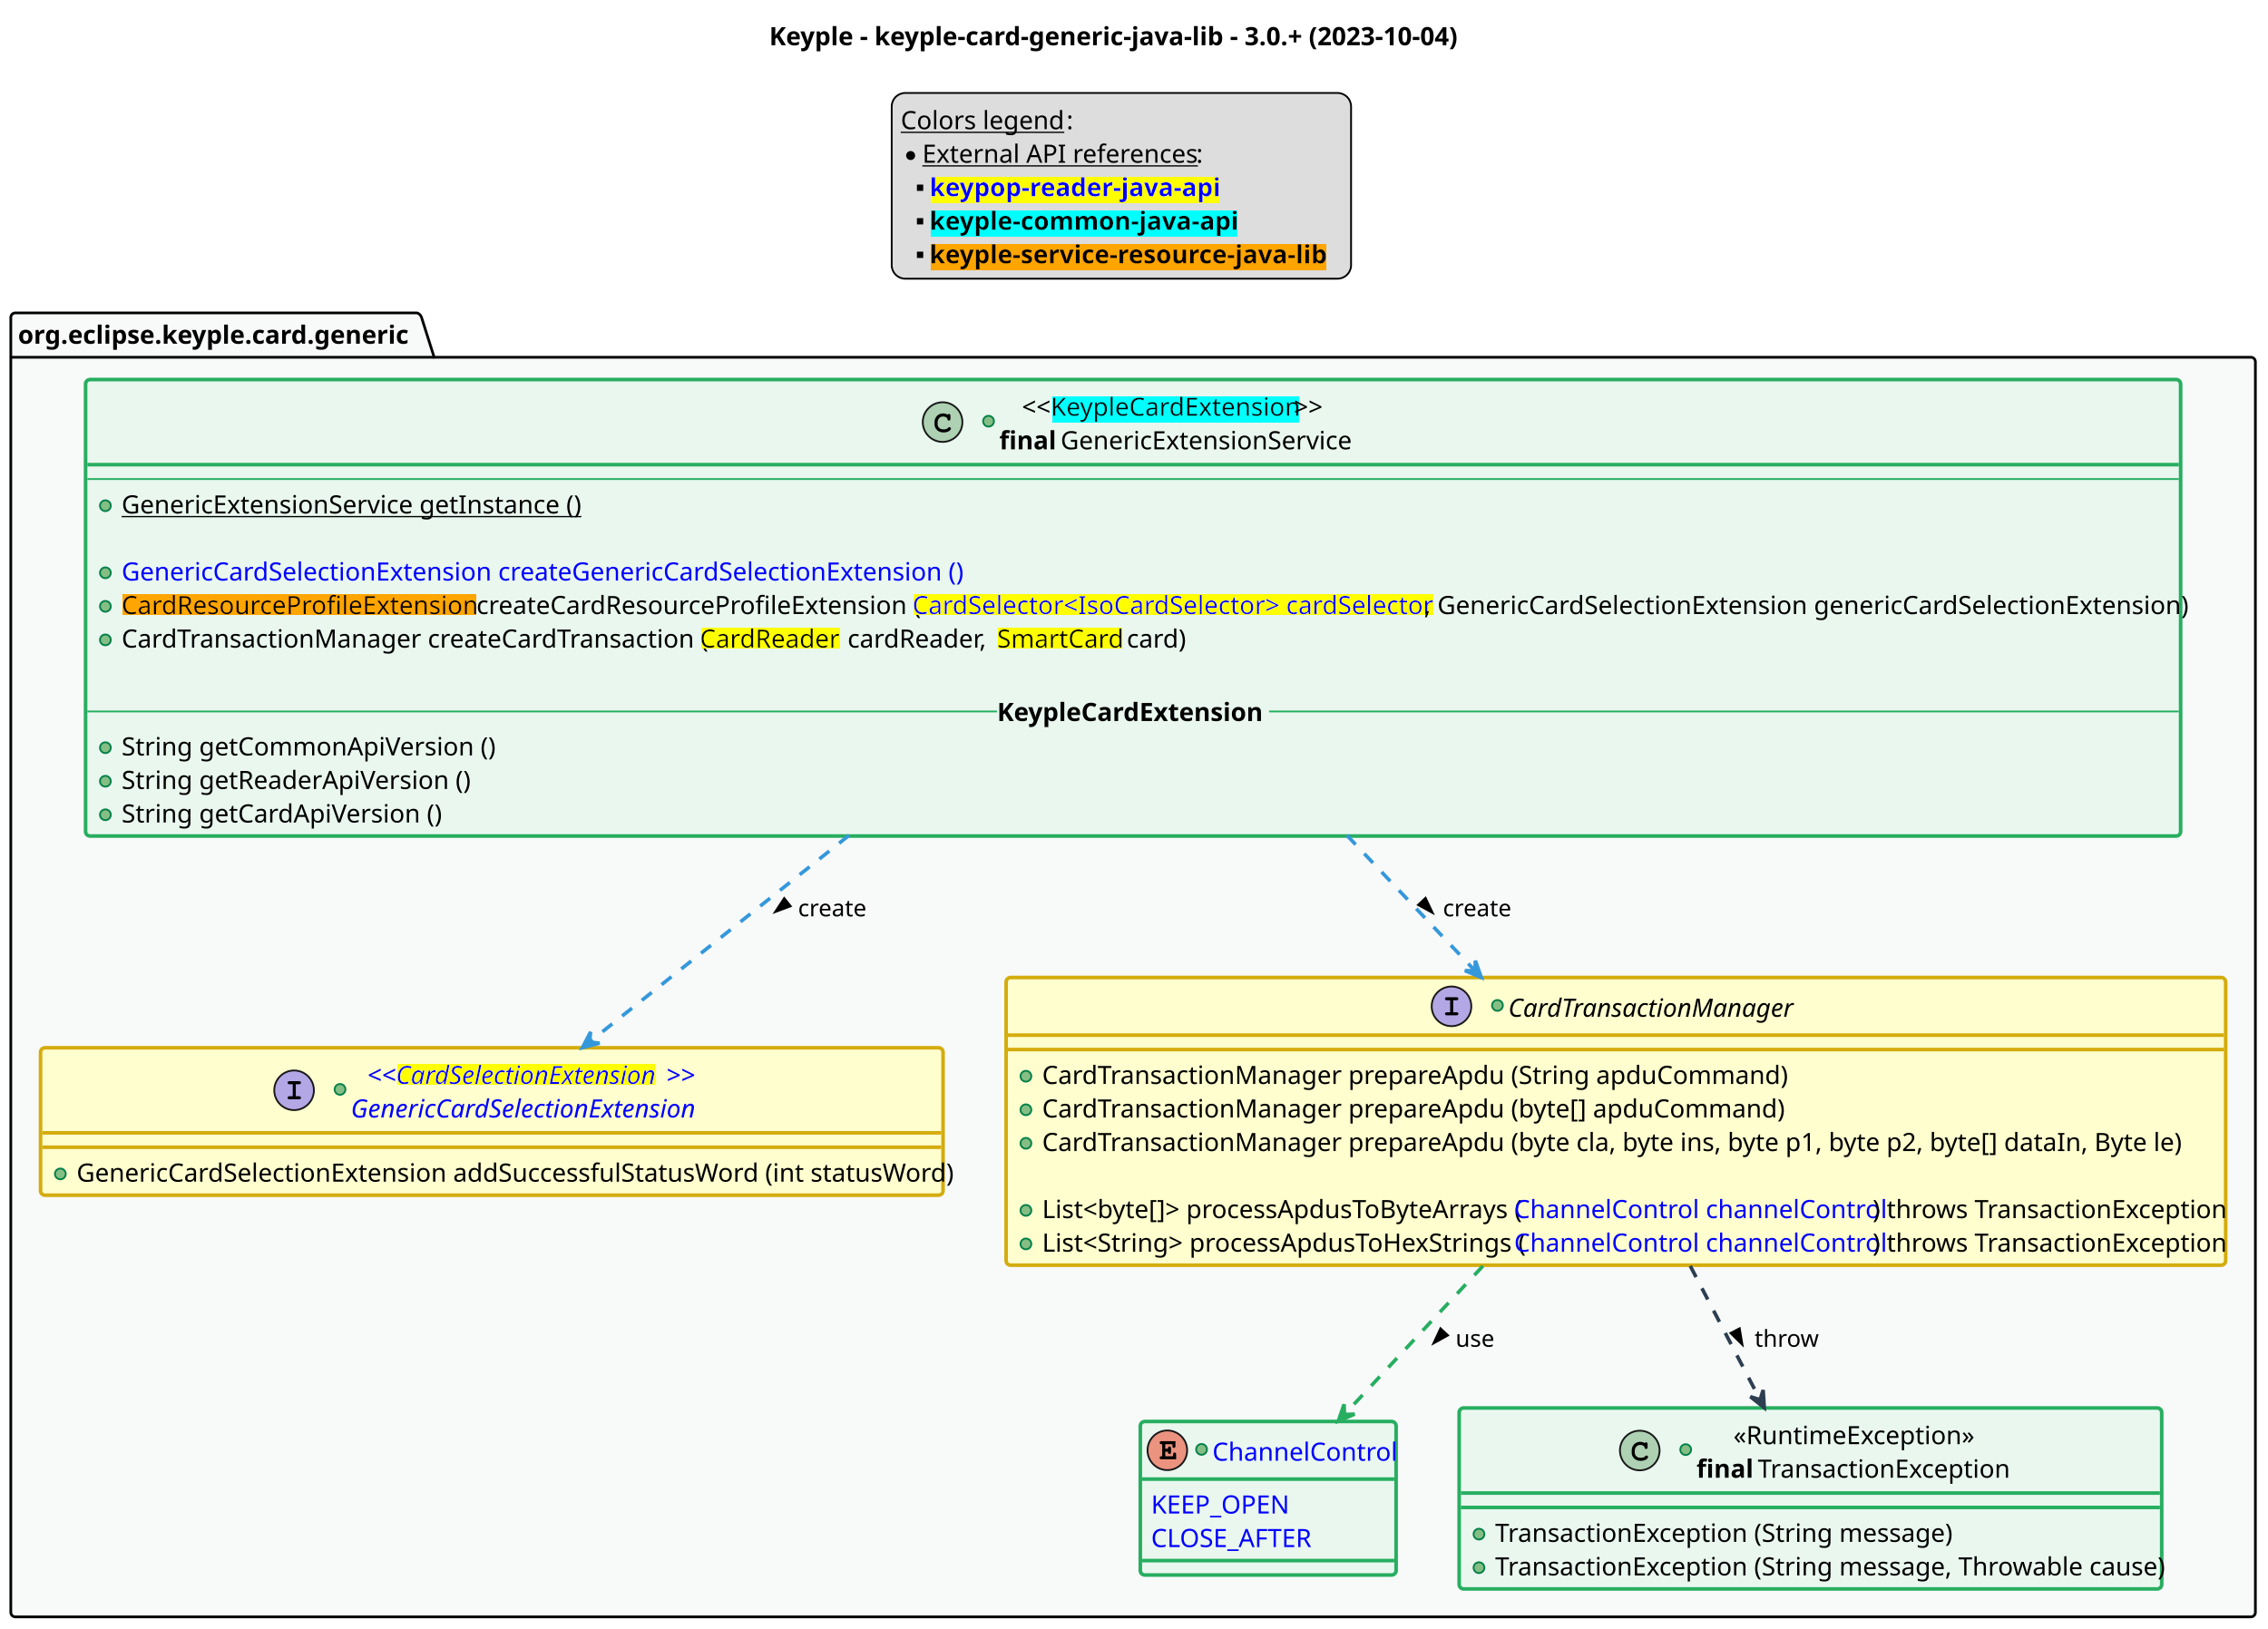
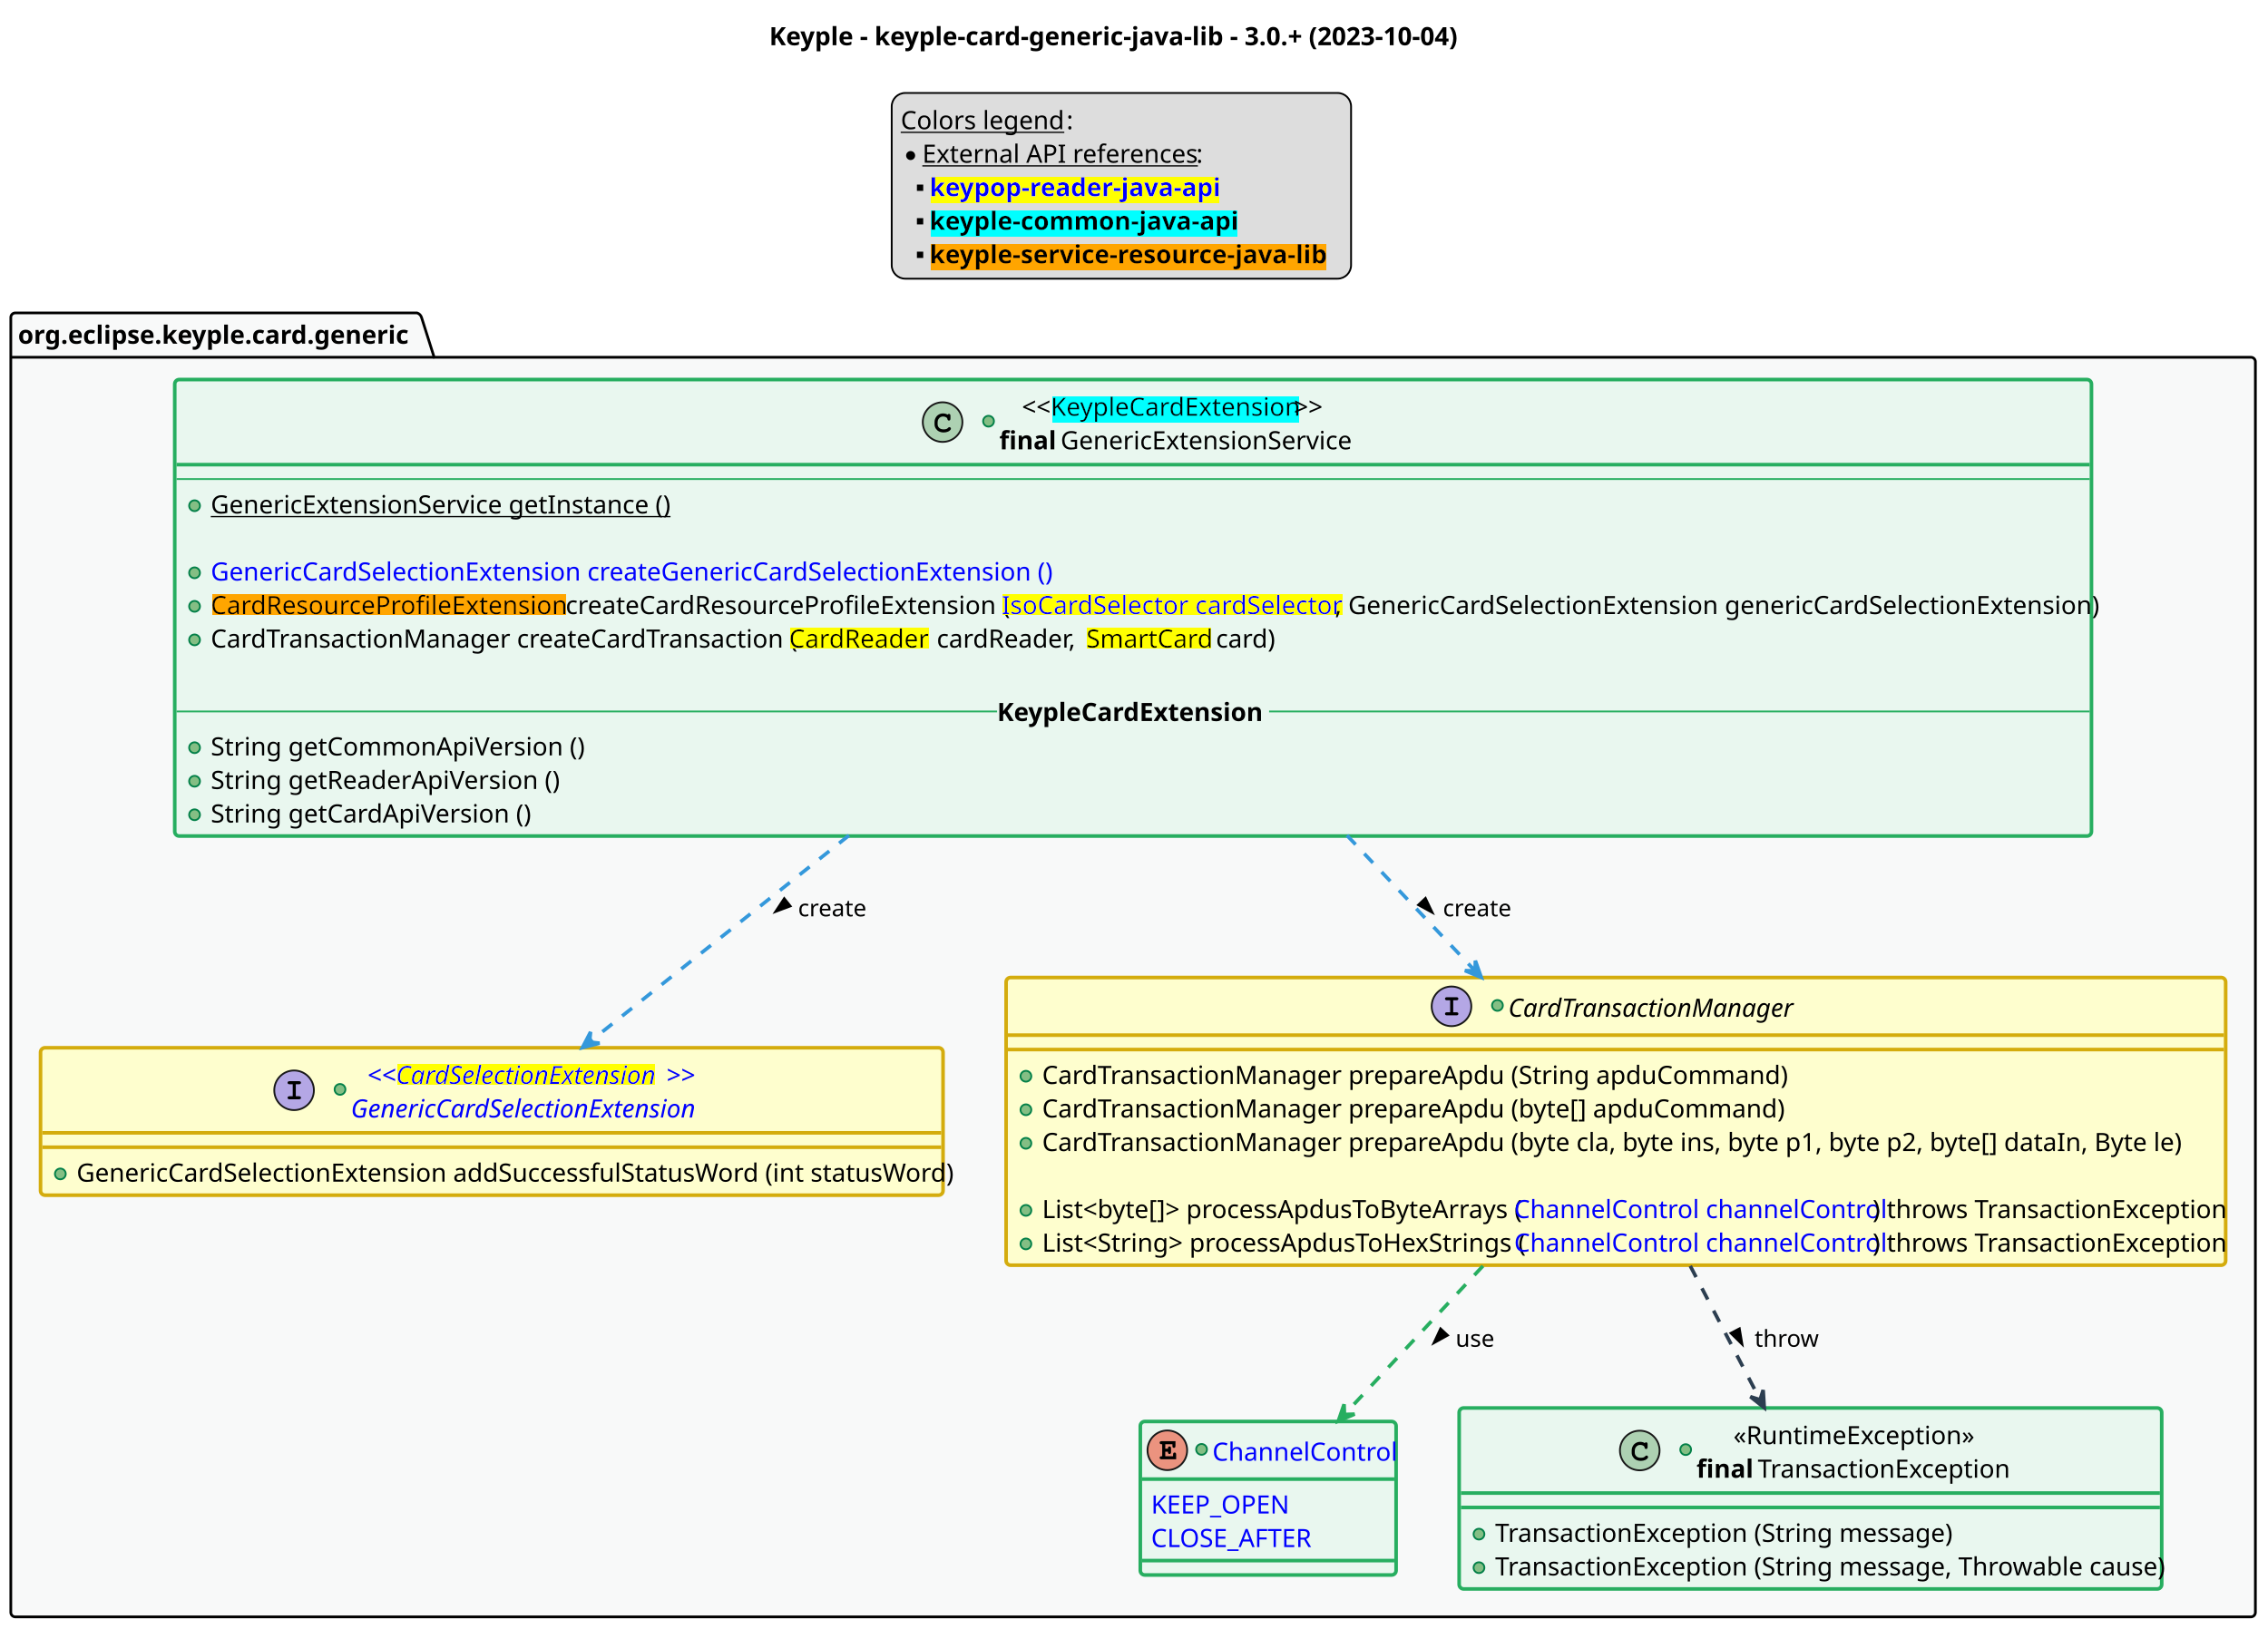
<svg xmlns="http://www.w3.org/2000/svg" contentStyleType="text/css" height="904px" preserveAspectRatio="none" style="width:1259px;height:904px;background:#FFFFFF;" version="1.1" viewBox="0 0 1259 904" width="1259px" zoomAndPan="magnify">
  <defs>
-     <filter height="1" id="bsiaxvjjkzo6n0" width="1" x="0" y="0">
+     <filter height="1" id="b1s1fpmiykndf20" width="1" x="0" y="0">
      <feFlood flood-color="#FFFF00" result="flood" />
      <feComposite in="SourceGraphic" in2="flood" operator="over" />
    </filter>
-     <filter height="1" id="bsiaxvjjkzo6n1" width="1" x="0" y="0">
+     <filter height="1" id="b1s1fpmiykndf21" width="1" x="0" y="0">
      <feFlood flood-color="#00FFFF" result="flood" />
      <feComposite in="SourceGraphic" in2="flood" operator="over" />
    </filter>
-     <filter height="1" id="bsiaxvjjkzo6n2" width="1" x="0" y="0">
+     <filter height="1" id="b1s1fpmiykndf22" width="1" x="0" y="0">
      <feFlood flood-color="#FFA500" result="flood" />
      <feComposite in="SourceGraphic" in2="flood" operator="over" />
    </filter>
  </defs>
  <g>
    <text fill="#000000" font-family="sans-serif" font-size="14" font-weight="bold" lengthAdjust="spacing" textLength="391" x="427" y="25.107">Keyple - keyple-card-generic-java-lib - 3.0.+ (2023-10-04)</text>
    <rect fill="#DDDDDD" height="103.106" id="_legend" rx="7.5" ry="7.5" style="stroke:#000000;stroke-width:1.0;" width="255" x="495" y="51.621" />
    <text fill="#000000" font-family="sans-serif" font-size="14" lengthAdjust="spacing" text-decoration="underline" textLength="88" x="500" y="71.728">Colors legend</text>
    <text fill="#000000" font-family="sans-serif" font-size="14" lengthAdjust="spacing" textLength="4" x="592" y="71.728">:</text>
    <ellipse cx="505.5" cy="86.363" fill="#000000" rx="2.5" ry="2.5" style="stroke:#000000;stroke-width:0.0;" />
    <text fill="#000000" font-family="sans-serif" font-size="14" lengthAdjust="spacing" text-decoration="underline" textLength="148" x="512" y="90.35">External API references</text>
    <text fill="#000000" font-family="sans-serif" font-size="14" lengthAdjust="spacing" textLength="4" x="664" y="90.35">:</text>
    <rect fill="#000000" height="3.5" style="stroke:#000000;stroke-width:0.0;" width="3.5" x="509" y="102.484" />
-     <text fill="#0000FF" filter="url(#bsiaxvjjkzo6n0)" font-family="sans-serif" font-size="14" font-weight="bold" lengthAdjust="spacing" textLength="163" x="516" y="108.971">keypop-reader-java-api</text>
+     <text fill="#0000FF" filter="url(#b1s1fpmiykndf20)" font-family="sans-serif" font-size="14" font-weight="bold" lengthAdjust="spacing" textLength="163" x="516" y="108.971">keypop-reader-java-api</text>
    <rect fill="#000000" height="3.5" style="stroke:#000000;stroke-width:0.0;" width="3.5" x="509" y="121.106" />
-     <text fill="#000000" filter="url(#bsiaxvjjkzo6n1)" font-family="sans-serif" font-size="14" font-weight="bold" lengthAdjust="spacing" textLength="170" x="516" y="127.592">keyple-common-java-api</text>
+     <text fill="#000000" filter="url(#b1s1fpmiykndf21)" font-family="sans-serif" font-size="14" font-weight="bold" lengthAdjust="spacing" textLength="170" x="516" y="127.592">keyple-common-java-api</text>
    <rect fill="#000000" height="3.5" style="stroke:#000000;stroke-width:0.0;" width="3.5" x="509" y="139.727" />
-     <text fill="#000000" filter="url(#bsiaxvjjkzo6n2)" font-family="sans-serif" font-size="14" font-weight="bold" lengthAdjust="spacing" textLength="229" x="516" y="146.213">keyple-service-resource-java-lib</text>
+     <text fill="#000000" filter="url(#b1s1fpmiykndf22)" font-family="sans-serif" font-size="14" font-weight="bold" lengthAdjust="spacing" textLength="229" x="516" y="146.213">keyple-service-resource-java-lib</text>
    <g id="cluster_generic">
      <path d="M8.5,173.74 L231.5,173.74 A3.75,3.75 0 0 1 234,176.24 L241,198.361 L1249.5,198.361 A2.5,2.5 0 0 1 1252,200.861 L1252,895.24 A2.5,2.5 0 0 1 1249.5,897.74 L8.5,897.74 A2.5,2.5 0 0 1 6,895.24 L6,176.24 A2.5,2.5 0 0 1 8.5,173.74 " fill="#F8F9F9" style="stroke:#000000;stroke-width:1.5;" />
      <line style="stroke:#000000;stroke-width:1.5;" x1="6" x2="241" y1="198.361" y2="198.361" />
      <text fill="#000000" font-family="sans-serif" font-size="14" font-weight="bold" lengthAdjust="spacing" textLength="222" x="10" y="190.848">org.eclipse.keyple.card.generic</text>
    </g>
    <g id="elem_GenericExtensionService">
-       <rect codeLine="63" fill="#E9F7EF" height="253.453" id="GenericExtensionService" rx="2.5" ry="2.5" style="stroke:#27AE60;stroke-width:2.0;" width="1163" x="47.5" y="210.74" />
+       <rect codeLine="63" fill="#E9F7EF" height="253.453" id="GenericExtensionService" rx="2.5" ry="2.5" style="stroke:#27AE60;stroke-width:2.0;" width="1064" x="97" y="210.74" />
      <ellipse cx="523.25" cy="234.361" fill="#ADD1B2" rx="11" ry="11" style="stroke:#181818;stroke-width:1.0;" />
      <path d="M526.016,230.236 Q526.172,230.018 526.359,229.908 Q526.547,229.799 526.766,229.799 Q527.141,229.799 527.375,230.065 Q527.609,230.315 527.609,230.924 L527.609,232.377 Q527.609,232.986 527.375,233.252 Q527.141,233.518 526.766,233.518 Q526.422,233.518 526.219,233.315 Q526.016,233.127 525.906,232.611 Q525.859,232.252 525.672,232.065 Q525.344,231.69 524.734,231.471 Q524.125,231.252 523.5,231.252 Q522.734,231.252 522.094,231.58 Q521.469,231.908 520.969,232.658 Q520.484,233.408 520.484,234.44 L520.484,235.533 Q520.484,236.768 521.375,237.596 Q522.266,238.408 523.859,238.408 Q524.797,238.408 525.453,238.158 Q525.844,238.002 526.266,237.565 Q526.531,237.299 526.672,237.221 Q526.828,237.143 527.031,237.143 Q527.359,237.143 527.609,237.408 Q527.875,237.658 527.875,238.002 Q527.875,238.346 527.531,238.752 Q527.031,239.33 526.234,239.658 Q525.156,240.111 523.859,240.111 Q522.344,240.111 521.141,239.486 Q520.156,238.986 519.469,237.924 Q518.781,236.846 518.781,235.565 L518.781,234.408 Q518.781,233.08 519.391,231.94 Q520.016,230.783 521.109,230.174 Q522.203,229.549 523.438,229.549 Q524.172,229.549 524.812,229.721 Q525.469,229.877 526.016,230.236 Z " fill="#000000" />
      <ellipse cx="548.75" cy="233.861" fill="#84BE84" rx="3" ry="3" style="stroke:#038048;stroke-width:1.0;" />
      <text fill="#000000" font-family="sans-serif" font-size="14" lengthAdjust="spacing" textLength="16" x="567.25" y="230.848">&lt;&lt;</text>
-       <text fill="#000000" filter="url(#bsiaxvjjkzo6n1)" font-family="sans-serif" font-size="14" lengthAdjust="spacing" textLength="135" x="583.25" y="230.848">KeypleCardExtension</text>
+       <text fill="#000000" filter="url(#b1s1fpmiykndf21)" font-family="sans-serif" font-size="14" lengthAdjust="spacing" textLength="135" x="583.25" y="230.848">KeypleCardExtension</text>
      <text fill="#000000" font-family="sans-serif" font-size="14" lengthAdjust="spacing" textLength="16" x="718.25" y="230.848">&gt;&gt;</text>
      <text fill="#000000" font-family="sans-serif" font-size="14" font-weight="bold" lengthAdjust="spacing" textLength="30" x="554.75" y="249.469">final</text>
      <text fill="#000000" font-family="sans-serif" font-size="14" lengthAdjust="spacing" textLength="158" x="588.75" y="249.469">GenericExtensionService</text>
-       <line style="stroke:#27AE60;stroke-width:2.0;" x1="48.5" x2="1209.5" y1="257.982" y2="257.982" />
-       <line style="stroke:#27AE60;stroke-width:1.0;" x1="48.5" x2="1209.5" y1="265.982" y2="265.982" />
-       <ellipse cx="58.5" cy="280.793" fill="#84BE84" rx="3" ry="3" style="stroke:#038048;stroke-width:1.0;" />
-       <text fill="#000000" font-family="sans-serif" font-size="14" lengthAdjust="spacing" text-decoration="underline" textLength="249" x="67.5" y="285.09">GenericExtensionService getInstance ()</text>
-       <text fill="#000000" font-family="sans-serif" font-size="14" lengthAdjust="spacing" textLength="4" x="67.5" y="303.711"> </text>
-       <ellipse cx="58.5" cy="318.035" fill="#84BE84" rx="3" ry="3" style="stroke:#038048;stroke-width:1.0;" />
-       <text fill="#0000FF" font-family="sans-serif" font-size="14" lengthAdjust="spacing" textLength="458" x="67.5" y="322.332">GenericCardSelectionExtension createGenericCardSelectionExtension ()</text>
-       <ellipse cx="58.5" cy="336.656" fill="#84BE84" rx="3" ry="3" style="stroke:#038048;stroke-width:1.0;" />
-       <text fill="#000000" filter="url(#bsiaxvjjkzo6n2)" font-family="sans-serif" font-size="14" lengthAdjust="spacing" textLength="193" x="67.5" y="340.953">CardResourceProfileExtension</text>
-       <text fill="#000000" font-family="sans-serif" font-size="14" lengthAdjust="spacing" textLength="242" x="264.5" y="340.953">createCardResourceProfileExtension (</text>
-       <text fill="#0000FF" filter="url(#bsiaxvjjkzo6n0)" font-family="sans-serif" font-size="14" lengthAdjust="spacing" textLength="284" x="506.5" y="340.953">CardSelector&lt;IsoCardSelector&gt; cardSelector</text>
-       <text fill="#000000" font-family="sans-serif" font-size="14" lengthAdjust="spacing" textLength="414" x="790.5" y="340.953">, GenericCardSelectionExtension genericCardSelectionExtension)</text>
-       <ellipse cx="58.5" cy="355.277" fill="#84BE84" rx="3" ry="3" style="stroke:#038048;stroke-width:1.0;" />
-       <text fill="#000000" font-family="sans-serif" font-size="14" lengthAdjust="spacing" textLength="321" x="67.5" y="359.574">CardTransactionManager createCardTransaction (</text>
-       <text fill="#000000" filter="url(#bsiaxvjjkzo6n0)" font-family="sans-serif" font-size="14" lengthAdjust="spacing" textLength="78" x="388.5" y="359.574">CardReader</text>
-       <text fill="#000000" font-family="sans-serif" font-size="14" lengthAdjust="spacing" textLength="79" x="470.5" y="359.574">cardReader,</text>
-       <text fill="#000000" filter="url(#bsiaxvjjkzo6n0)" font-family="sans-serif" font-size="14" lengthAdjust="spacing" textLength="68" x="553.5" y="359.574">SmartCard</text>
-       <text fill="#000000" font-family="sans-serif" font-size="14" lengthAdjust="spacing" textLength="33" x="625.5" y="359.574">card)</text>
-       <text fill="#000000" font-family="sans-serif" font-size="14" lengthAdjust="spacing" textLength="4" x="67.5" y="378.195"> </text>
-       <ellipse cx="58.5" cy="415.141" fill="#84BE84" rx="3" ry="3" style="stroke:#038048;stroke-width:1.0;" />
-       <text fill="#000000" font-family="sans-serif" font-size="14" lengthAdjust="spacing" textLength="199" x="67.5" y="419.438">String getCommonApiVersion ()</text>
-       <ellipse cx="58.5" cy="433.762" fill="#84BE84" rx="3" ry="3" style="stroke:#038048;stroke-width:1.0;" />
-       <text fill="#000000" font-family="sans-serif" font-size="14" lengthAdjust="spacing" textLength="190" x="67.5" y="438.059">String getReaderApiVersion ()</text>
-       <ellipse cx="58.5" cy="452.383" fill="#84BE84" rx="3" ry="3" style="stroke:#038048;stroke-width:1.0;" />
-       <text fill="#000000" font-family="sans-serif" font-size="14" lengthAdjust="spacing" textLength="174" x="67.5" y="456.68">String getCardApiVersion ()</text>
-       <line style="stroke:#27AE60;stroke-width:1.0;" x1="48.5" x2="553.5" y1="395.019" y2="395.019" />
+       <line style="stroke:#27AE60;stroke-width:2.0;" x1="98" x2="1160" y1="257.982" y2="257.982" />
+       <line style="stroke:#27AE60;stroke-width:1.0;" x1="98" x2="1160" y1="265.982" y2="265.982" />
+       <ellipse cx="108" cy="280.793" fill="#84BE84" rx="3" ry="3" style="stroke:#038048;stroke-width:1.0;" />
+       <text fill="#000000" font-family="sans-serif" font-size="14" lengthAdjust="spacing" text-decoration="underline" textLength="249" x="117" y="285.09">GenericExtensionService getInstance ()</text>
+       <text fill="#000000" font-family="sans-serif" font-size="14" lengthAdjust="spacing" textLength="4" x="117" y="303.711"> </text>
+       <ellipse cx="108" cy="318.035" fill="#84BE84" rx="3" ry="3" style="stroke:#038048;stroke-width:1.0;" />
+       <text fill="#0000FF" font-family="sans-serif" font-size="14" lengthAdjust="spacing" textLength="458" x="117" y="322.332">GenericCardSelectionExtension createGenericCardSelectionExtension ()</text>
+       <ellipse cx="108" cy="336.656" fill="#84BE84" rx="3" ry="3" style="stroke:#038048;stroke-width:1.0;" />
+       <text fill="#000000" filter="url(#b1s1fpmiykndf22)" font-family="sans-serif" font-size="14" lengthAdjust="spacing" textLength="193" x="117" y="340.953">CardResourceProfileExtension</text>
+       <text fill="#000000" font-family="sans-serif" font-size="14" lengthAdjust="spacing" textLength="242" x="314" y="340.953">createCardResourceProfileExtension (</text>
+       <text fill="#0000FF" filter="url(#b1s1fpmiykndf20)" font-family="sans-serif" font-size="14" lengthAdjust="spacing" textLength="185" x="556" y="340.953">IsoCardSelector cardSelector</text>
+       <text fill="#000000" font-family="sans-serif" font-size="14" lengthAdjust="spacing" textLength="414" x="741" y="340.953">, GenericCardSelectionExtension genericCardSelectionExtension)</text>
+       <ellipse cx="108" cy="355.277" fill="#84BE84" rx="3" ry="3" style="stroke:#038048;stroke-width:1.0;" />
+       <text fill="#000000" font-family="sans-serif" font-size="14" lengthAdjust="spacing" textLength="321" x="117" y="359.574">CardTransactionManager createCardTransaction (</text>
+       <text fill="#000000" filter="url(#b1s1fpmiykndf20)" font-family="sans-serif" font-size="14" lengthAdjust="spacing" textLength="78" x="438" y="359.574">CardReader</text>
+       <text fill="#000000" font-family="sans-serif" font-size="14" lengthAdjust="spacing" textLength="79" x="520" y="359.574">cardReader,</text>
+       <text fill="#000000" filter="url(#b1s1fpmiykndf20)" font-family="sans-serif" font-size="14" lengthAdjust="spacing" textLength="68" x="603" y="359.574">SmartCard</text>
+       <text fill="#000000" font-family="sans-serif" font-size="14" lengthAdjust="spacing" textLength="33" x="675" y="359.574">card)</text>
+       <text fill="#000000" font-family="sans-serif" font-size="14" lengthAdjust="spacing" textLength="4" x="117" y="378.195"> </text>
+       <ellipse cx="108" cy="415.141" fill="#84BE84" rx="3" ry="3" style="stroke:#038048;stroke-width:1.0;" />
+       <text fill="#000000" font-family="sans-serif" font-size="14" lengthAdjust="spacing" textLength="199" x="117" y="419.438">String getCommonApiVersion ()</text>
+       <ellipse cx="108" cy="433.762" fill="#84BE84" rx="3" ry="3" style="stroke:#038048;stroke-width:1.0;" />
+       <text fill="#000000" font-family="sans-serif" font-size="14" lengthAdjust="spacing" textLength="190" x="117" y="438.059">String getReaderApiVersion ()</text>
+       <ellipse cx="108" cy="452.383" fill="#84BE84" rx="3" ry="3" style="stroke:#038048;stroke-width:1.0;" />
+       <text fill="#000000" font-family="sans-serif" font-size="14" lengthAdjust="spacing" textLength="174" x="117" y="456.68">String getCardApiVersion ()</text>
+       <line style="stroke:#27AE60;stroke-width:1.0;" x1="98" x2="553.5" y1="395.019" y2="395.019" />
      <text fill="#000000" font-family="sans-serif" font-size="14" font-weight="bold" lengthAdjust="spacing" textLength="151" x="553.5" y="400.316">KeypleCardExtension</text>
-       <line style="stroke:#27AE60;stroke-width:1.0;" x1="704.5" x2="1209.5" y1="395.019" y2="395.019" />
+       <line style="stroke:#27AE60;stroke-width:1.0;" x1="704.5" x2="1160" y1="395.019" y2="395.019" />
    </g>
    <g id="elem_GenericCardSelectionExtension">
      <rect codeLine="76" fill="#FEFECE" height="81.863" id="GenericCardSelectionExtension" rx="2.5" ry="2.5" style="stroke:#D4AC0D;stroke-width:2.0;" width="501" x="22.5" y="581.74" />
      <ellipse cx="163.25" cy="605.361" fill="#B4A7E5" rx="11" ry="11" style="stroke:#181818;stroke-width:1.0;" />
      <path d="M164.203,602.002 L164.203,608.658 L165.922,608.658 Q166.531,608.658 166.797,608.893 Q167.062,609.127 167.062,609.518 Q167.062,609.893 166.797,610.127 Q166.531,610.361 165.922,610.361 L160.781,610.361 Q160.172,610.361 159.906,610.127 Q159.641,609.893 159.641,609.502 Q159.641,609.127 159.906,608.893 Q160.172,608.658 160.781,608.658 L162.5,608.658 L162.5,602.002 L160.781,602.002 Q160.172,602.002 159.906,601.768 Q159.641,601.533 159.641,601.143 Q159.641,600.768 159.906,600.533 Q160.172,600.299 160.781,600.299 L165.922,600.299 Q166.531,600.299 166.797,600.533 Q167.062,600.768 167.062,601.143 Q167.062,601.533 166.797,601.768 Q166.531,602.002 165.922,602.002 L164.203,602.002 Z " fill="#000000" />
      <ellipse cx="188.75" cy="604.861" fill="#84BE84" rx="3" ry="3" style="stroke:#038048;stroke-width:1.0;" />
      <text fill="#0000FF" font-family="sans-serif" font-size="14" font-style="italic" lengthAdjust="spacing" textLength="16" x="203.75" y="601.848">&lt;&lt;</text>
-       <text fill="#0000FF" filter="url(#bsiaxvjjkzo6n0)" font-family="sans-serif" font-size="14" font-style="italic" lengthAdjust="spacing" textLength="150" x="219.75" y="601.848">CardSelectionExtension</text>
+       <text fill="#0000FF" filter="url(#b1s1fpmiykndf20)" font-family="sans-serif" font-size="14" font-style="italic" lengthAdjust="spacing" textLength="150" x="219.75" y="601.848">CardSelectionExtension</text>
      <text fill="#0000FF" font-family="sans-serif" font-size="14" font-style="italic" lengthAdjust="spacing" textLength="16" x="369.75" y="601.848">&gt;&gt;</text>
      <text fill="#0000FF" font-family="sans-serif" font-size="14" font-style="italic" lengthAdjust="spacing" textLength="200" x="194.75" y="620.469">GenericCardSelectionExtension</text>
      <line style="stroke:#D4AC0D;stroke-width:2.0;" x1="23.5" x2="522.5" y1="628.982" y2="628.982" />
      <line style="stroke:#D4AC0D;stroke-width:2.0;" x1="23.5" x2="522.5" y1="636.982" y2="636.982" />
      <ellipse cx="33.5" cy="651.793" fill="#84BE84" rx="3" ry="3" style="stroke:#038048;stroke-width:1.0;" />
      <text fill="#000000" font-family="sans-serif" font-size="14" lengthAdjust="spacing" textLength="475" x="42.5" y="656.09">GenericCardSelectionExtension addSuccessfulStatusWord (int statusWord)</text>
    </g>
    <g id="elem_CardTransactionManager">
      <rect codeLine="79" fill="#FEFECE" height="159.727" id="CardTransactionManager" rx="2.5" ry="2.5" style="stroke:#D4AC0D;stroke-width:2.0;" width="677" x="558.5" y="542.74" />
      <ellipse cx="805.75" cy="558.74" fill="#B4A7E5" rx="11" ry="11" style="stroke:#181818;stroke-width:1.0;" />
      <path d="M806.703,555.381 L806.703,562.037 L808.422,562.037 Q809.031,562.037 809.297,562.271 Q809.562,562.506 809.562,562.896 Q809.562,563.271 809.297,563.506 Q809.031,563.74 808.422,563.74 L803.281,563.74 Q802.672,563.74 802.406,563.506 Q802.141,563.271 802.141,562.881 Q802.141,562.506 802.406,562.271 Q802.672,562.037 803.281,562.037 L805,562.037 L805,555.381 L803.281,555.381 Q802.672,555.381 802.406,555.146 Q802.141,554.912 802.141,554.521 Q802.141,554.146 802.406,553.912 Q802.672,553.678 803.281,553.678 L808.422,553.678 Q809.031,553.678 809.297,553.912 Q809.562,554.146 809.562,554.521 Q809.562,554.912 809.297,555.146 Q809.031,555.381 808.422,555.381 L806.703,555.381 Z " fill="#000000" />
      <ellipse cx="831.25" cy="558.24" fill="#84BE84" rx="3" ry="3" style="stroke:#038048;stroke-width:1.0;" />
      <text fill="#000000" font-family="sans-serif" font-size="14" font-style="italic" lengthAdjust="spacing" textLength="163" x="837.25" y="564.537">CardTransactionManager</text>
      <line style="stroke:#D4AC0D;stroke-width:2.0;" x1="559.5" x2="1234.5" y1="574.74" y2="574.74" />
      <line style="stroke:#D4AC0D;stroke-width:2.0;" x1="559.5" x2="1234.5" y1="582.74" y2="582.74" />
      <ellipse cx="569.5" cy="597.551" fill="#84BE84" rx="3" ry="3" style="stroke:#038048;stroke-width:1.0;" />
      <text fill="#000000" font-family="sans-serif" font-size="14" lengthAdjust="spacing" textLength="400" x="578.5" y="601.848">CardTransactionManager prepareApdu (String apduCommand)</text>
      <ellipse cx="569.5" cy="616.172" fill="#84BE84" rx="3" ry="3" style="stroke:#038048;stroke-width:1.0;" />
      <text fill="#000000" font-family="sans-serif" font-size="14" lengthAdjust="spacing" textLength="398" x="578.5" y="620.469">CardTransactionManager prepareApdu (byte[] apduCommand)</text>
      <ellipse cx="569.5" cy="634.793" fill="#84BE84" rx="3" ry="3" style="stroke:#038048;stroke-width:1.0;" />
      <text fill="#000000" font-family="sans-serif" font-size="14" lengthAdjust="spacing" textLength="616" x="578.5" y="639.09">CardTransactionManager prepareApdu (byte cla, byte ins, byte p1, byte p2, byte[] dataIn, Byte le)</text>
      <text fill="#000000" font-family="sans-serif" font-size="14" lengthAdjust="spacing" textLength="4" x="578.5" y="657.711"> </text>
      <ellipse cx="569.5" cy="672.035" fill="#84BE84" rx="3" ry="3" style="stroke:#038048;stroke-width:1.0;" />
      <text fill="#000000" font-family="sans-serif" font-size="14" lengthAdjust="spacing" textLength="262" x="578.5" y="676.332">List&lt;byte[]&gt; processApdusToByteArrays (</text>
      <text fill="#0000FF" font-family="sans-serif" font-size="14" lengthAdjust="spacing" textLength="199" x="840.5" y="676.332">ChannelControl channelControl</text>
      <text fill="#000000" font-family="sans-serif" font-size="14" lengthAdjust="spacing" textLength="190" x="1039.5" y="676.332">) throws TransactionException</text>
      <ellipse cx="569.5" cy="690.656" fill="#84BE84" rx="3" ry="3" style="stroke:#038048;stroke-width:1.0;" />
      <text fill="#000000" font-family="sans-serif" font-size="14" lengthAdjust="spacing" textLength="262" x="578.5" y="694.953">List&lt;String&gt; processApdusToHexStrings (</text>
      <text fill="#0000FF" font-family="sans-serif" font-size="14" lengthAdjust="spacing" textLength="199" x="840.5" y="694.953">ChannelControl channelControl</text>
      <text fill="#000000" font-family="sans-serif" font-size="14" lengthAdjust="spacing" textLength="190" x="1039.5" y="694.953">) throws TransactionException</text>
    </g>
    <g id="elem_ChannelControl">
      <rect codeLine="87" fill="#E9F7EF" height="85.242" id="ChannelControl" rx="2.5" ry="2.5" style="stroke:#27AE60;stroke-width:2.0;" width="142" x="633" y="789.24" />
      <ellipse cx="648" cy="805.24" fill="#EB937F" rx="11" ry="11" style="stroke:#181818;stroke-width:1.0;" />
      <path d="M646.859,806.037 L646.859,808.537 L651.188,808.537 L651.188,807.615 Q651.188,807.006 651.422,806.74 Q651.672,806.475 652.047,806.475 Q652.422,806.475 652.656,806.74 Q652.891,807.006 652.891,807.615 L652.891,810.24 L644.891,810.24 Q644.266,810.24 644,810.006 Q643.75,809.771 643.75,809.381 Q643.75,809.006 644.016,808.771 Q644.281,808.537 644.891,808.537 L645.156,808.537 L645.156,801.881 L644.891,801.881 Q644.266,801.881 644,801.646 Q643.75,801.412 643.75,801.021 Q643.75,800.646 644,800.412 Q644.266,800.178 644.891,800.178 L652.516,800.178 L652.516,802.771 Q652.516,803.381 652.281,803.646 Q652.062,803.896 651.672,803.896 Q651.297,803.896 651.062,803.646 Q650.828,803.381 650.828,802.771 L650.828,801.881 L646.859,801.881 L646.859,804.334 L648.344,804.334 Q648.344,803.678 648.469,803.49 Q648.734,803.084 649.203,803.084 Q649.578,803.084 649.812,803.35 Q650.047,803.6 650.047,804.209 L650.047,806.178 Q650.047,806.725 649.922,806.912 Q649.656,807.303 649.203,807.303 Q648.734,807.303 648.469,806.896 Q648.344,806.709 648.344,806.037 L646.859,806.037 Z " fill="#000000" />
      <ellipse cx="667" cy="804.74" fill="#84BE84" rx="3" ry="3" style="stroke:#038048;stroke-width:1.0;" />
      <text fill="#0000FF" font-family="sans-serif" font-size="14" lengthAdjust="spacing" textLength="99" x="673" y="811.037">ChannelControl</text>
      <line style="stroke:#27AE60;stroke-width:2.0;" x1="634" x2="774" y1="821.24" y2="821.24" />
      <text fill="#0000FF" font-family="sans-serif" font-size="14" lengthAdjust="spacing" textLength="82" x="639" y="840.348">KEEP_OPEN</text>
      <text fill="#0000FF" font-family="sans-serif" font-size="14" lengthAdjust="spacing" textLength="101" x="639" y="858.969">CLOSE_AFTER</text>
      <line style="stroke:#27AE60;stroke-width:2.0;" x1="634" x2="774" y1="866.482" y2="866.482" />
    </g>
    <g id="elem_TransactionException">
      <rect codeLine="91" fill="#E9F7EF" height="100.484" id="TransactionException" rx="2.5" ry="2.5" style="stroke:#27AE60;stroke-width:2.0;" width="390" x="810" y="781.74" />
      <ellipse cx="910.25" cy="805.361" fill="#ADD1B2" rx="11" ry="11" style="stroke:#181818;stroke-width:1.0;" />
      <path d="M913.016,801.236 Q913.172,801.018 913.359,800.908 Q913.547,800.799 913.766,800.799 Q914.141,800.799 914.375,801.064 Q914.609,801.314 914.609,801.924 L914.609,803.377 Q914.609,803.986 914.375,804.252 Q914.141,804.518 913.766,804.518 Q913.422,804.518 913.219,804.314 Q913.016,804.127 912.906,803.611 Q912.859,803.252 912.672,803.064 Q912.344,802.689 911.734,802.471 Q911.125,802.252 910.5,802.252 Q909.734,802.252 909.094,802.58 Q908.469,802.908 907.969,803.658 Q907.484,804.408 907.484,805.439 L907.484,806.533 Q907.484,807.768 908.375,808.596 Q909.266,809.408 910.859,809.408 Q911.797,809.408 912.453,809.158 Q912.844,809.002 913.266,808.564 Q913.531,808.299 913.672,808.221 Q913.828,808.143 914.031,808.143 Q914.359,808.143 914.609,808.408 Q914.875,808.658 914.875,809.002 Q914.875,809.346 914.531,809.752 Q914.031,810.33 913.234,810.658 Q912.156,811.111 910.859,811.111 Q909.344,811.111 908.141,810.486 Q907.156,809.986 906.469,808.924 Q905.781,807.846 905.781,806.564 L905.781,805.408 Q905.781,804.08 906.391,802.939 Q907.016,801.783 908.109,801.174 Q909.203,800.549 910.438,800.549 Q911.172,800.549 911.812,800.721 Q912.469,800.877 913.016,801.236 Z " fill="#000000" />
      <ellipse cx="935.75" cy="804.861" fill="#84BE84" rx="3" ry="3" style="stroke:#038048;stroke-width:1.0;" />
      <text fill="#000000" font-family="sans-serif" font-size="14" lengthAdjust="spacing" textLength="129" x="962.25" y="801.848">«RuntimeException»</text>
      <text fill="#000000" font-family="sans-serif" font-size="14" font-weight="bold" lengthAdjust="spacing" textLength="30" x="941.75" y="820.469">final</text>
      <text fill="#000000" font-family="sans-serif" font-size="14" lengthAdjust="spacing" textLength="136" x="975.75" y="820.469">TransactionException</text>
      <line style="stroke:#27AE60;stroke-width:2.0;" x1="811" x2="1199" y1="828.982" y2="828.982" />
      <line style="stroke:#27AE60;stroke-width:2.0;" x1="811" x2="1199" y1="836.982" y2="836.982" />
      <ellipse cx="821" cy="851.793" fill="#84BE84" rx="3" ry="3" style="stroke:#038048;stroke-width:1.0;" />
      <text fill="#000000" font-family="sans-serif" font-size="14" lengthAdjust="spacing" textLength="248" x="830" y="856.09">TransactionException (String message)</text>
      <ellipse cx="821" cy="870.414" fill="#84BE84" rx="3" ry="3" style="stroke:#038048;stroke-width:1.0;" />
      <text fill="#000000" font-family="sans-serif" font-size="14" lengthAdjust="spacing" textLength="364" x="830" y="874.711">TransactionException (String message, Throwable cause)</text>
    </g>
    <g id="link_GenericExtensionService_GenericCardSelectionExtension">
      <path codeLine="101" d="M471.299,463.825 C417.921,506.332 366.771,547.067 327.997,577.944 " fill="none" id="GenericExtensionService-to-GenericCardSelectionExtension" style="stroke:#3498DB;stroke-width:2.0;stroke-dasharray:7.0,7.0;" />
      <polygon fill="#3498DB" points="323.303,581.681,332.835,579.204,327.214,578.567,327.852,572.946,323.303,581.681" style="stroke:#3498DB;stroke-width:2.0;" />
      <polygon fill="#000000" points="430.089,506.5,438.995,503.165,435.334,498.567,430.089,506.5" style="stroke:#000000;stroke-width:1.0;" />
      <text fill="#000000" font-family="sans-serif" font-size="13" lengthAdjust="spacing" textLength="36" x="443" y="508.769">create</text>
    </g>
    <g id="link_GenericExtensionService_CardTransactionManager">
      <path codeLine="102" d="M747.719,463.825 C773.061,490.633 795.019,513.862 818.149,538.329 " fill="none" id="GenericExtensionService-to-CardTransactionManager" style="stroke:#3498DB;stroke-width:2.0;stroke-dasharray:7.0,7.0;" />
      <polygon fill="#3498DB" points="822.271,542.689,818.995,533.401,818.836,539.056,813.182,538.897,822.271,542.689" style="stroke:#3498DB;stroke-width:2.0;" />
      <polygon fill="#000000" points="795.435,507.019,791.357,498.427,787.086,502.465,795.435,507.019" style="stroke:#000000;stroke-width:1.0;" />
      <text fill="#000000" font-family="sans-serif" font-size="13" lengthAdjust="spacing" textLength="36" x="801" y="508.769">create</text>
    </g>
    <g id="link_CardTransactionManager_ChannelControl">
      <path codeLine="104" d="M823.209,702.884 C795.86,732.216 770.023,759.928 746.996,784.626 " fill="none" id="CardTransactionManager-to-ChannelControl" style="stroke:#27AE60;stroke-width:2.0;stroke-dasharray:7.0,7.0;" />
      <polygon fill="#27AE60" points="742.904,789.014,751.967,785.159,746.314,785.357,746.116,779.704,742.904,789.014" style="stroke:#27AE60;stroke-width:2.0;" />
      <polygon fill="#000000" points="795.59,746.043,803.908,741.431,799.609,737.423,795.59,746.043" style="stroke:#000000;stroke-width:1.0;" />
      <text fill="#000000" font-family="sans-serif" font-size="13" lengthAdjust="spacing" textLength="21" x="808" y="747.769">use</text>
    </g>
    <g id="link_CardTransactionManager_TransactionException">
      <path codeLine="105" d="M938.292,702.884 C952.108,729.363 964.323,752.778 976.59,776.287 " fill="none" id="CardTransactionManager-to-TransactionException" style="stroke:#2C3E50;stroke-width:2.0;stroke-dasharray:7.0,7.0;" />
      <polygon fill="#2C3E50" points="979.365,781.606,978.748,771.777,977.052,777.173,971.655,775.477,979.365,781.606" style="stroke:#2C3E50;stroke-width:2.0;" />
      <polygon fill="#000000" points="967.313,746.819,965.735,737.44,960.523,740.159,967.313,746.819" style="stroke:#000000;stroke-width:1.0;" />
      <text fill="#000000" font-family="sans-serif" font-size="13" lengthAdjust="spacing" textLength="31" x="974" y="747.769">throw</text>
    </g>
  </g>
</svg>
